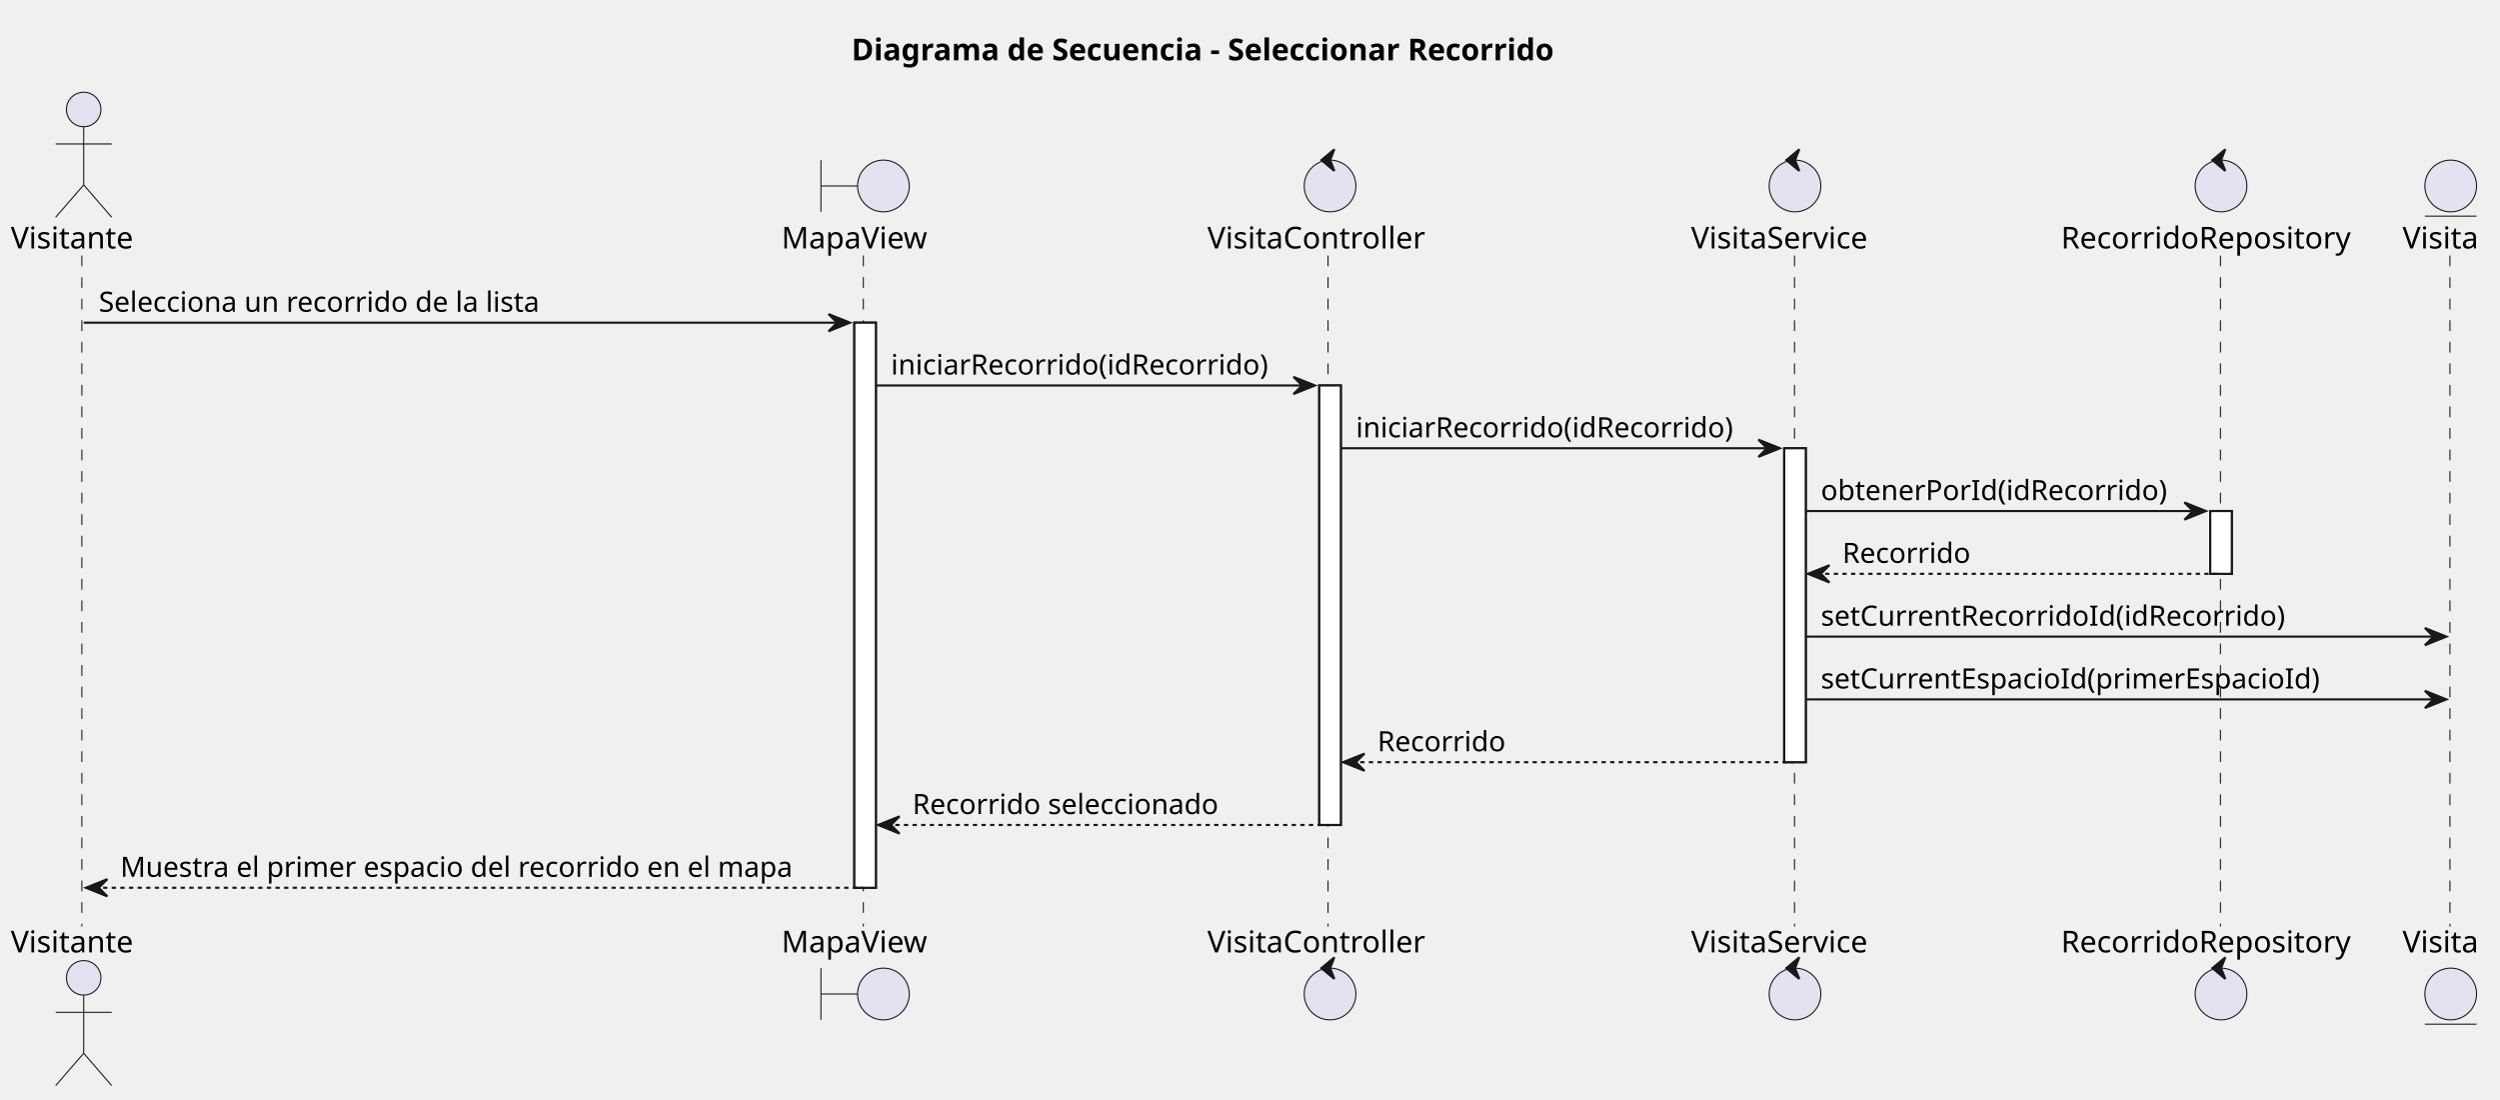
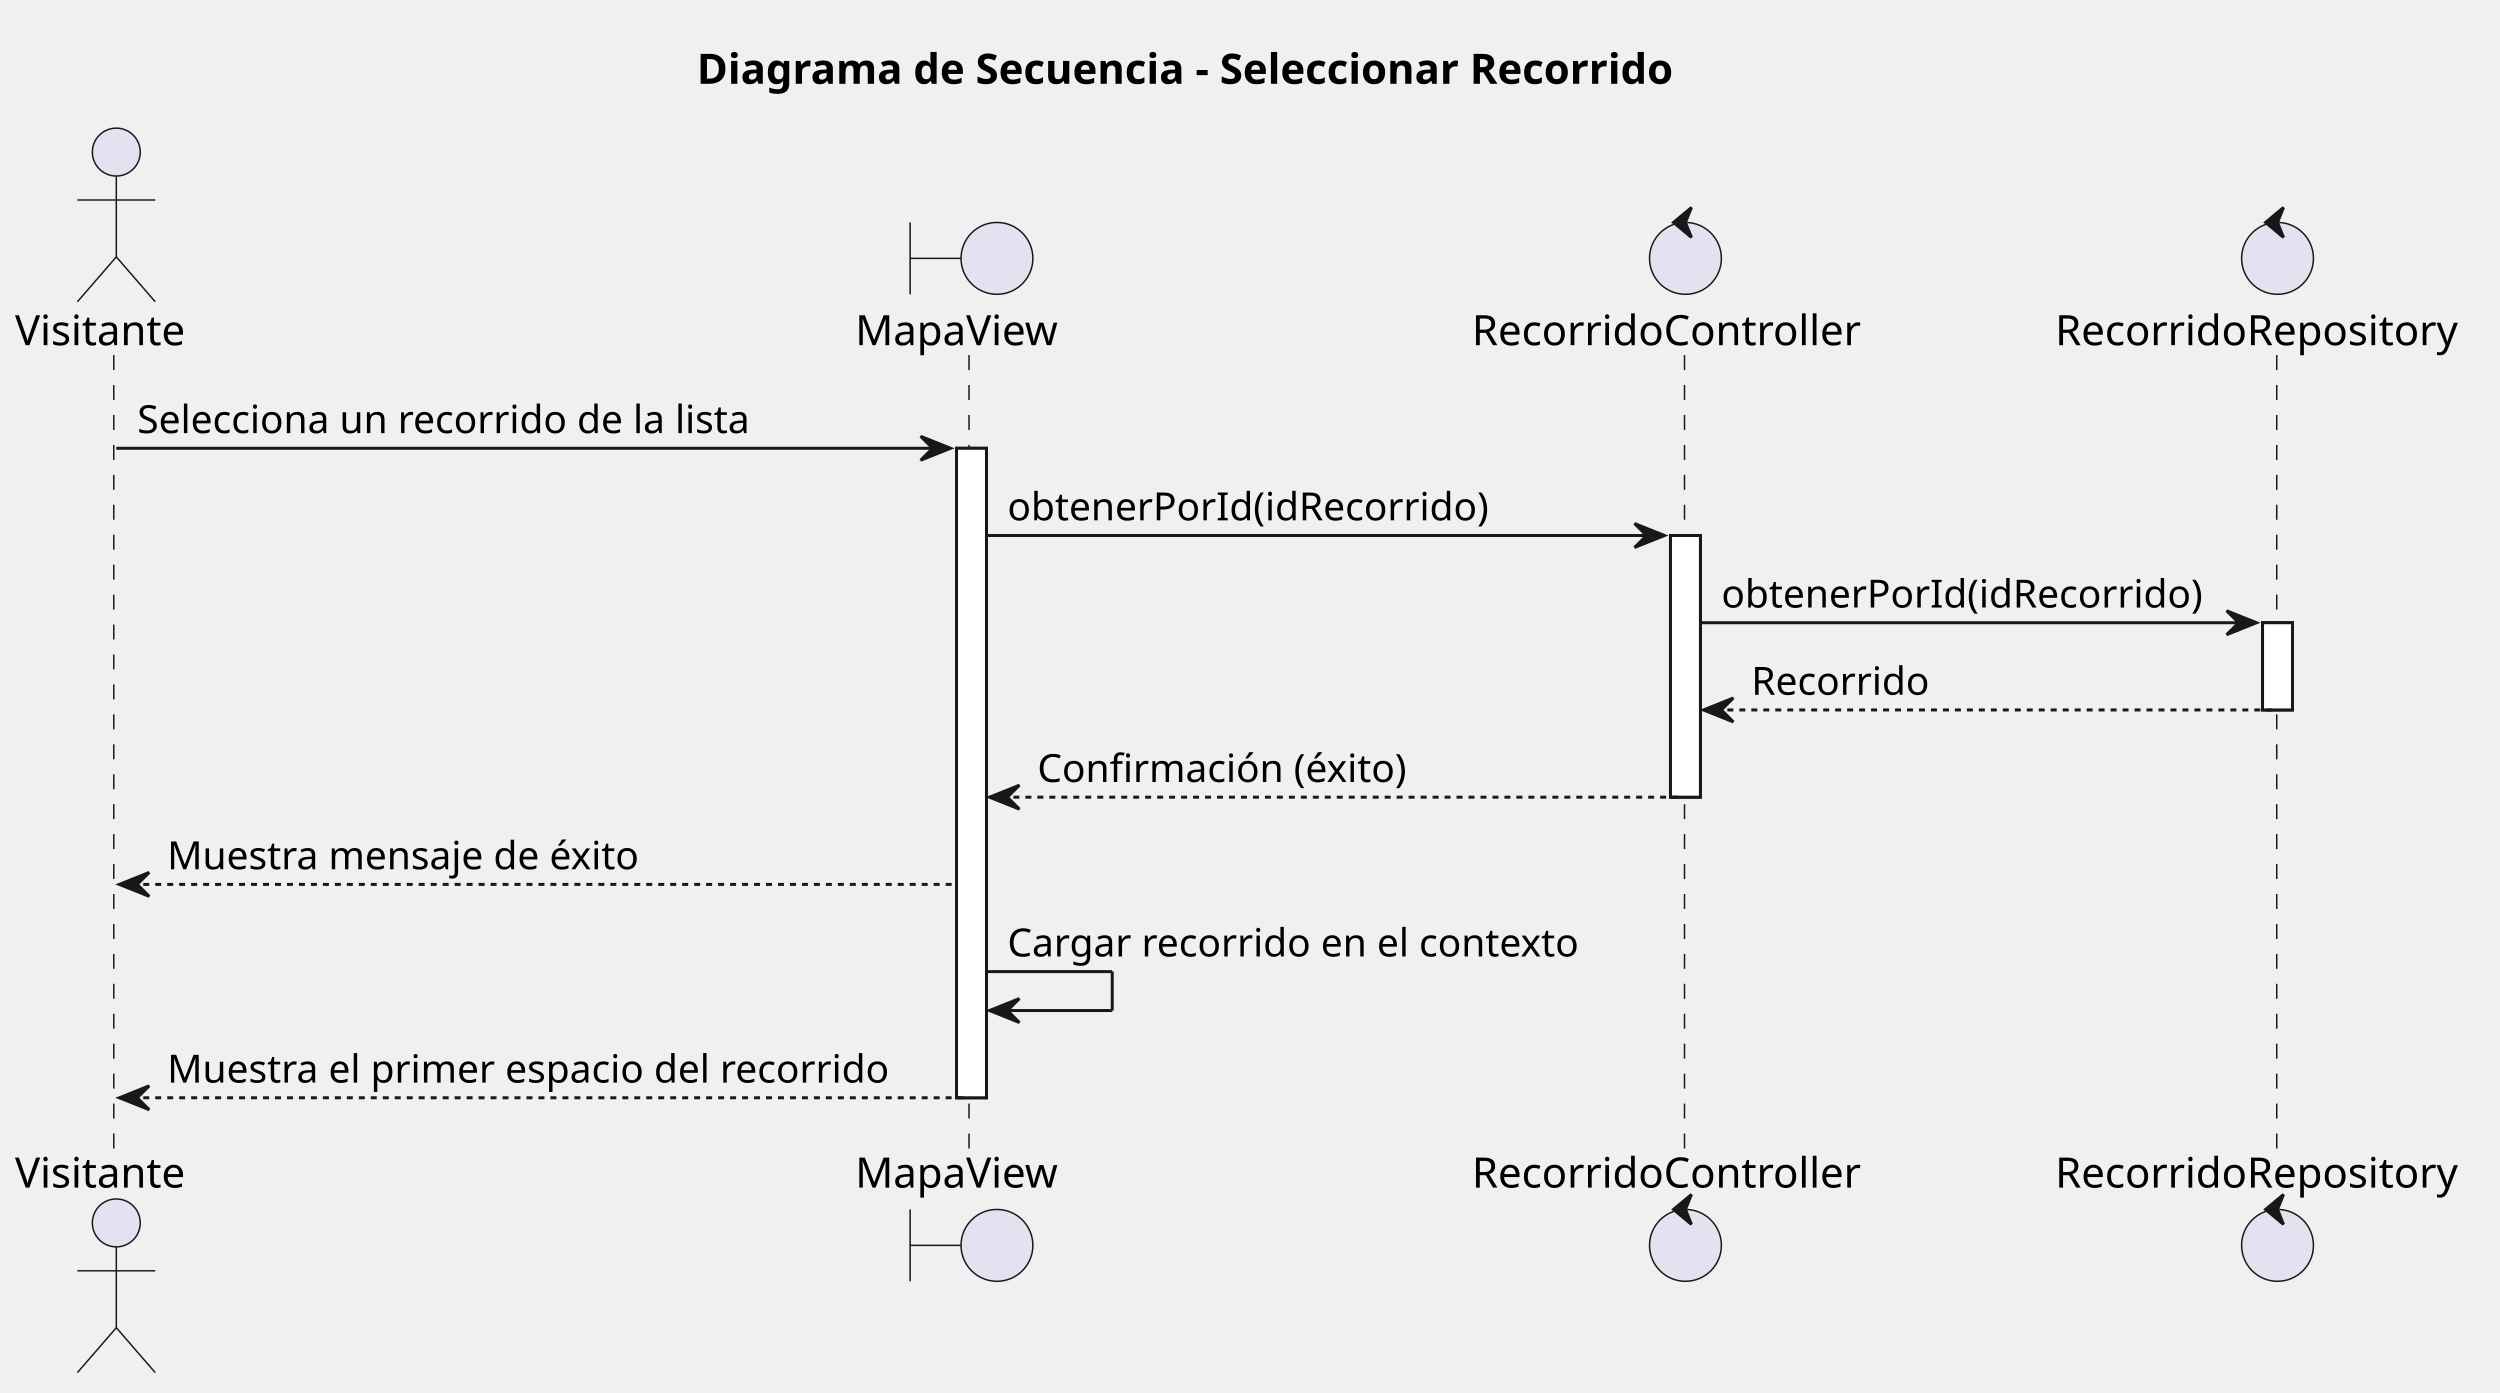
- <svg xmlns="http://www.w3.org/2000/svg" contentStyleType="text/css" data-diagram-type="SEQUENCE" height="510px" preserveAspectRatio="none" style="width:1160px;height:510px;background:#FFFFFF;" version="1.1" viewBox="0 0 1160 510" width="1160px" zoomAndPan="magnify">
+ <svg xmlns="http://www.w3.org/2000/svg" contentStyleType="text/css" data-diagram-type="SEQUENCE" height="465px" preserveAspectRatio="none" style="width:835px;height:465px;background:#FFFFFF;" version="1.1" viewBox="0 0 835 465" width="835px" zoomAndPan="magnify">
  <defs />
  <g>
-     <text fill="#000000" font-family="sans-serif" font-size="14" font-weight="bold" lengthAdjust="spacing" textLength="373.468" x="395.24" y="27.995">Diagrama de Secuencia - Seleccionar Recorrido</text>
+     <text fill="#000000" font-family="sans-serif" font-size="14" font-weight="bold" lengthAdjust="spacing" textLength="373.468" x="232.745" y="27.995">Diagrama de Secuencia - Seleccionar Recorrido</text>
    <g>
-       <rect fill="#FFFFFF" height="262.195" style="stroke:#181818;stroke-width:1;" width="10" x="396.575" y="149.727" />
+       <rect fill="#FFFFFF" height="216.93" style="stroke:#181818;stroke-width:1;" width="10" x="319.483" y="149.727" />
    </g>
    <g>
-       <rect fill="#FFFFFF" height="203.93" style="stroke:#181818;stroke-width:1;" width="10" x="612.393" y="178.859" />
+       <rect fill="#FFFFFF" height="87.398" style="stroke:#181818;stroke-width:1;" width="10" x="557.941" y="178.859" />
    </g>
    <g>
-       <rect fill="#FFFFFF" height="145.664" style="stroke:#181818;stroke-width:1;" width="10" x="828.211" y="207.992" />
+       <rect fill="#FFFFFF" height="29.133" style="stroke:#181818;stroke-width:1;" width="10" x="755.693" y="207.992" />
    </g>
    <g>
-       <rect fill="#FFFFFF" height="29.133" style="stroke:#181818;stroke-width:1;" width="10" x="1025.963" y="237.125" />
+       <rect fill="#000000" fill-opacity="0" height="266.062" width="8" x="34.847" y="118.594" />
+       <line style="stroke:#181818;stroke-width:0.5;stroke-dasharray:5,5;" x1="38" x2="38" y1="118.594" y2="384.656" />
    </g>
    <g>
-       <rect fill="#000000" fill-opacity="0" height="311.328" width="8" x="34.847" y="118.594" />
-       <line style="stroke:#181818;stroke-width:0.5;stroke-dasharray:5,5;" x1="38" x2="38" y1="118.594" y2="429.922" />
+       <rect fill="#000000" fill-opacity="0" height="266.062" width="8" x="320.483" y="118.594" />
+       <line style="stroke:#181818;stroke-width:0.5;stroke-dasharray:5,5;" x1="323.656" x2="323.656" y1="118.594" y2="384.656" />
    </g>
    <g>
-       <rect fill="#000000" fill-opacity="0" height="311.328" width="8" x="397.575" y="118.594" />
-       <line style="stroke:#181818;stroke-width:0.5;stroke-dasharray:5,5;" x1="400.748" x2="400.748" y1="118.594" y2="429.922" />
+       <rect fill="#000000" fill-opacity="0" height="266.062" width="8" x="558.941" y="118.594" />
+       <line style="stroke:#181818;stroke-width:0.5;stroke-dasharray:5,5;" x1="562.626" x2="562.626" y1="118.594" y2="384.656" />
    </g>
    <g>
-       <rect fill="#000000" fill-opacity="0" height="311.328" width="8" x="613.393" y="118.594" />
-       <line style="stroke:#181818;stroke-width:0.5;stroke-dasharray:5,5;" x1="616.447" x2="616.447" y1="118.594" y2="429.922" />
-     </g>
-     <g>
-       <rect fill="#000000" fill-opacity="0" height="311.328" width="8" x="829.211" y="118.594" />
-       <line style="stroke:#181818;stroke-width:0.5;stroke-dasharray:5,5;" x1="832.981" x2="832.981" y1="118.594" y2="429.922" />
-     </g>
-     <g>
-       <rect fill="#000000" fill-opacity="0" height="311.328" width="8" x="1026.963" y="118.594" />
-       <line style="stroke:#181818;stroke-width:0.5;stroke-dasharray:5,5;" x1="1030.699" x2="1030.699" y1="118.594" y2="429.922" />
-     </g>
-     <g>
-       <rect fill="#000000" fill-opacity="0" height="311.328" width="8" x="1133.587" y="118.594" />
-       <line style="stroke:#181818;stroke-width:0.5;stroke-dasharray:5,5;" x1="1137.228" x2="1137.228" y1="118.594" y2="429.922" />
+       <rect fill="#000000" fill-opacity="0" height="266.062" width="8" x="756.693" y="118.594" />
+       <line style="stroke:#181818;stroke-width:0.5;stroke-dasharray:5,5;" x1="760.429" x2="760.429" y1="118.594" y2="384.656" />
    </g>
    <g class="participant participant-head" data-participant="visitor">
      <text fill="#000000" font-family="sans-serif" font-size="14" lengthAdjust="spacing" textLength="61.694" x="5" y="115.292">Visitante</text>
      <ellipse cx="38.847" cy="50.797" fill="#E2E2F0" rx="8" ry="8" style="stroke:#181818;stroke-width:0.5;" />
      <path d="M38.847,58.797 L38.847,85.797 M25.847,66.797 L51.847,66.797 M38.847,85.797 L25.847,100.797 M38.847,85.797 L51.847,100.797" fill="none" style="stroke:#181818;stroke-width:0.5;" />
    </g>
    <g class="participant participant-tail" data-participant="visitor">
-       <text fill="#000000" font-family="sans-serif" font-size="14" lengthAdjust="spacing" textLength="61.694" x="5" y="441.917">Visitante</text>
-       <ellipse cx="38.847" cy="453.719" fill="#E2E2F0" rx="8" ry="8" style="stroke:#181818;stroke-width:0.5;" />
-       <path d="M38.847,461.719 L38.847,488.719 M25.847,469.719 L51.847,469.719 M38.847,488.719 L25.847,503.719 M38.847,488.719 L51.847,503.719" fill="none" style="stroke:#181818;stroke-width:0.5;" />
+       <text fill="#000000" font-family="sans-serif" font-size="14" lengthAdjust="spacing" textLength="61.694" x="5" y="396.651">Visitante</text>
+       <ellipse cx="38.847" cy="408.453" fill="#E2E2F0" rx="8" ry="8" style="stroke:#181818;stroke-width:0.5;" />
+       <path d="M38.847,416.453 L38.847,443.453 M25.847,424.453 L51.847,424.453 M38.847,443.453 L25.847,458.453 M38.847,443.453 L51.847,458.453" fill="none" style="stroke:#181818;stroke-width:0.5;" />
    </g>
    <g class="participant participant-head" data-participant="view">
-       <text fill="#000000" font-family="sans-serif" font-size="14" lengthAdjust="spacing" textLength="71.654" x="362.748" y="115.292">MapaView</text>
-       <path d="M381.075,74.297 L381.075,98.297 M381.075,86.297 L398.075,86.297" fill="none" style="stroke:#181818;stroke-width:0.5;" />
-       <ellipse cx="410.075" cy="86.297" fill="#E2E2F0" rx="12" ry="12" style="stroke:#181818;stroke-width:0.5;" />
+       <text fill="#000000" font-family="sans-serif" font-size="14" lengthAdjust="spacing" textLength="71.654" x="285.656" y="115.292">MapaView</text>
+       <path d="M303.983,74.297 L303.983,98.297 M303.983,86.297 L320.983,86.297" fill="none" style="stroke:#181818;stroke-width:0.5;" />
+       <ellipse cx="332.983" cy="86.297" fill="#E2E2F0" rx="12" ry="12" style="stroke:#181818;stroke-width:0.5;" />
    </g>
    <g class="participant participant-tail" data-participant="view">
-       <text fill="#000000" font-family="sans-serif" font-size="14" lengthAdjust="spacing" textLength="71.654" x="362.748" y="441.917">MapaView</text>
-       <path d="M381.075,449.219 L381.075,473.219 M381.075,461.219 L398.075,461.219" fill="none" style="stroke:#181818;stroke-width:0.5;" />
-       <ellipse cx="410.075" cy="461.219" fill="#E2E2F0" rx="12" ry="12" style="stroke:#181818;stroke-width:0.5;" />
+       <text fill="#000000" font-family="sans-serif" font-size="14" lengthAdjust="spacing" textLength="71.654" x="285.656" y="396.651">MapaView</text>
+       <path d="M303.983,403.953 L303.983,427.953 M303.983,415.953 L320.983,415.953" fill="none" style="stroke:#181818;stroke-width:0.5;" />
+       <ellipse cx="332.983" cy="415.953" fill="#E2E2F0" rx="12" ry="12" style="stroke:#181818;stroke-width:0.5;" />
    </g>
    <g class="participant participant-head" data-participant="controller">
-       <text fill="#000000" font-family="sans-serif" font-size="14" lengthAdjust="spacing" textLength="107.892" x="560.447" y="115.292">VisitaController</text>
-       <ellipse cx="617.393" cy="86.297" fill="#E2E2F0" rx="12" ry="12" style="stroke:#181818;stroke-width:0.5;" />
-       <polygon fill="#181818" points="613.393,74.297,619.393,69.297,617.393,74.297,619.393,79.297,613.393,74.297" style="stroke:#181818;stroke-width:1;" />
+       <text fill="#000000" font-family="sans-serif" font-size="14" lengthAdjust="spacing" textLength="136.63" x="491.626" y="115.292">RecorridoController</text>
+       <ellipse cx="562.941" cy="86.297" fill="#E2E2F0" rx="12" ry="12" style="stroke:#181818;stroke-width:0.5;" />
+       <polygon fill="#181818" points="558.941,74.297,564.941,69.297,562.941,74.297,564.941,79.297,558.941,74.297" style="stroke:#181818;stroke-width:1;" />
    </g>
    <g class="participant participant-tail" data-participant="controller">
-       <text fill="#000000" font-family="sans-serif" font-size="14" lengthAdjust="spacing" textLength="107.892" x="560.447" y="441.917">VisitaController</text>
-       <ellipse cx="617.393" cy="461.219" fill="#E2E2F0" rx="12" ry="12" style="stroke:#181818;stroke-width:0.5;" />
-       <polygon fill="#181818" points="613.393,449.219,619.393,444.219,617.393,449.219,619.393,454.219,613.393,449.219" style="stroke:#181818;stroke-width:1;" />
-     </g>
-     <g class="participant participant-head" data-participant="service">
-       <text fill="#000000" font-family="sans-serif" font-size="14" lengthAdjust="spacing" textLength="90.46" x="784.981" y="115.292">VisitaService</text>
-       <ellipse cx="833.211" cy="86.297" fill="#E2E2F0" rx="12" ry="12" style="stroke:#181818;stroke-width:0.5;" />
-       <polygon fill="#181818" points="829.211,74.297,835.211,69.297,833.211,74.297,835.211,79.297,829.211,74.297" style="stroke:#181818;stroke-width:1;" />
-     </g>
-     <g class="participant participant-tail" data-participant="service">
-       <text fill="#000000" font-family="sans-serif" font-size="14" lengthAdjust="spacing" textLength="90.46" x="784.981" y="441.917">VisitaService</text>
-       <ellipse cx="833.211" cy="461.219" fill="#E2E2F0" rx="12" ry="12" style="stroke:#181818;stroke-width:0.5;" />
-       <polygon fill="#181818" points="829.211,449.219,835.211,444.219,833.211,449.219,835.211,454.219,829.211,449.219" style="stroke:#181818;stroke-width:1;" />
+       <text fill="#000000" font-family="sans-serif" font-size="14" lengthAdjust="spacing" textLength="136.63" x="491.626" y="396.651">RecorridoController</text>
+       <ellipse cx="562.941" cy="415.953" fill="#E2E2F0" rx="12" ry="12" style="stroke:#181818;stroke-width:0.5;" />
+       <polygon fill="#181818" points="558.941,403.953,564.941,398.953,562.941,403.953,564.941,408.953,558.941,403.953" style="stroke:#181818;stroke-width:1;" />
    </g>
    <g class="participant participant-head" data-participant="repository">
-       <text fill="#000000" font-family="sans-serif" font-size="14" lengthAdjust="spacing" textLength="142.529" x="956.699" y="115.292">RecorridoRepository</text>
-       <ellipse cx="1030.963" cy="86.297" fill="#E2E2F0" rx="12" ry="12" style="stroke:#181818;stroke-width:0.5;" />
-       <polygon fill="#181818" points="1026.963,74.297,1032.963,69.297,1030.963,74.297,1032.963,79.297,1026.963,74.297" style="stroke:#181818;stroke-width:1;" />
+       <text fill="#000000" font-family="sans-serif" font-size="14" lengthAdjust="spacing" textLength="142.529" x="686.429" y="115.292">RecorridoRepository</text>
+       <ellipse cx="760.693" cy="86.297" fill="#E2E2F0" rx="12" ry="12" style="stroke:#181818;stroke-width:0.5;" />
+       <polygon fill="#181818" points="756.693,74.297,762.693,69.297,760.693,74.297,762.693,79.297,756.693,74.297" style="stroke:#181818;stroke-width:1;" />
    </g>
    <g class="participant participant-tail" data-participant="repository">
-       <text fill="#000000" font-family="sans-serif" font-size="14" lengthAdjust="spacing" textLength="142.529" x="956.699" y="441.917">RecorridoRepository</text>
-       <ellipse cx="1030.963" cy="461.219" fill="#E2E2F0" rx="12" ry="12" style="stroke:#181818;stroke-width:0.5;" />
-       <polygon fill="#181818" points="1026.963,449.219,1032.963,444.219,1030.963,449.219,1032.963,454.219,1026.963,449.219" style="stroke:#181818;stroke-width:1;" />
-     </g>
-     <g class="participant participant-head" data-participant="visit">
-       <text fill="#000000" font-family="sans-serif" font-size="14" lengthAdjust="spacing" textLength="38.719" x="1115.228" y="115.292">Visita</text>
-       <ellipse cx="1137.587" cy="86.297" fill="#E2E2F0" rx="12" ry="12" style="stroke:#181818;stroke-width:0.5;" />
-       <line style="stroke:#181818;stroke-width:0.5;" x1="1125.587" x2="1149.587" y1="100.297" y2="100.297" />
-     </g>
-     <g class="participant participant-tail" data-participant="visit">
-       <text fill="#000000" font-family="sans-serif" font-size="14" lengthAdjust="spacing" textLength="38.719" x="1115.228" y="441.917">Visita</text>
-       <ellipse cx="1137.587" cy="461.219" fill="#E2E2F0" rx="12" ry="12" style="stroke:#181818;stroke-width:0.5;" />
-       <line style="stroke:#181818;stroke-width:0.5;" x1="1125.587" x2="1149.587" y1="475.219" y2="475.219" />
+       <text fill="#000000" font-family="sans-serif" font-size="14" lengthAdjust="spacing" textLength="142.529" x="686.429" y="396.651">RecorridoRepository</text>
+       <ellipse cx="760.693" cy="415.953" fill="#E2E2F0" rx="12" ry="12" style="stroke:#181818;stroke-width:0.5;" />
+       <polygon fill="#181818" points="756.693,403.953,762.693,398.953,760.693,403.953,762.693,408.953,756.693,403.953" style="stroke:#181818;stroke-width:1;" />
    </g>
    <g>
-       <rect fill="#FFFFFF" height="262.195" style="stroke:#181818;stroke-width:1;" width="10" x="396.575" y="149.727" />
+       <rect fill="#FFFFFF" height="216.93" style="stroke:#181818;stroke-width:1;" width="10" x="319.483" y="149.727" />
    </g>
    <g>
-       <rect fill="#FFFFFF" height="203.93" style="stroke:#181818;stroke-width:1;" width="10" x="612.393" y="178.859" />
+       <rect fill="#FFFFFF" height="87.398" style="stroke:#181818;stroke-width:1;" width="10" x="557.941" y="178.859" />
    </g>
    <g>
-       <rect fill="#FFFFFF" height="145.664" style="stroke:#181818;stroke-width:1;" width="10" x="828.211" y="207.992" />
-     </g>
-     <g>
-       <rect fill="#FFFFFF" height="29.133" style="stroke:#181818;stroke-width:1;" width="10" x="1025.963" y="237.125" />
+       <rect fill="#FFFFFF" height="29.133" style="stroke:#181818;stroke-width:1;" width="10" x="755.693" y="207.992" />
    </g>
    <g class="message" data-participant-1="visitor" data-participant-2="view">
-       <polygon fill="#181818" points="384.575,145.727,394.575,149.727,384.575,153.727,388.575,149.727" style="stroke:#181818;stroke-width:1;" />
-       <line style="stroke:#181818;stroke-width:1;" x1="38.847" x2="390.575" y1="149.727" y2="149.727" />
+       <polygon fill="#181818" points="307.483,145.727,317.483,149.727,307.483,153.727,311.483,149.727" style="stroke:#181818;stroke-width:1;" />
+       <line style="stroke:#181818;stroke-width:1;" x1="38.847" x2="313.483" y1="149.727" y2="149.727" />
      <text fill="#000000" font-family="sans-serif" font-size="13" lengthAdjust="spacing" textLength="220.905" x="45.847" y="144.661">Selecciona un recorrido de la lista</text>
    </g>
    <g class="message" data-participant-1="view" data-participant-2="controller">
-       <polygon fill="#181818" points="600.393,174.859,610.393,178.859,600.393,182.859,604.393,178.859" style="stroke:#181818;stroke-width:1;" />
-       <line style="stroke:#181818;stroke-width:1;" x1="406.575" x2="606.393" y1="178.859" y2="178.859" />
-       <text fill="#000000" font-family="sans-serif" font-size="13" lengthAdjust="spacing" textLength="186.818" x="413.575" y="173.793">iniciarRecorrido(idRecorrido)</text>
+       <polygon fill="#181818" points="545.941,174.859,555.941,178.859,545.941,182.859,549.941,178.859" style="stroke:#181818;stroke-width:1;" />
+       <line style="stroke:#181818;stroke-width:1;" x1="329.483" x2="551.941" y1="178.859" y2="178.859" />
+       <text fill="#000000" font-family="sans-serif" font-size="13" lengthAdjust="spacing" textLength="168.752" x="336.483" y="173.793">obtenerPorId(idRecorrido)</text>
    </g>
-     <g class="message" data-participant-1="controller" data-participant-2="service">
-       <polygon fill="#181818" points="816.211,203.992,826.211,207.992,816.211,211.992,820.211,207.992" style="stroke:#181818;stroke-width:1;" />
-       <line style="stroke:#181818;stroke-width:1;" x1="622.393" x2="822.211" y1="207.992" y2="207.992" />
-       <text fill="#000000" font-family="sans-serif" font-size="13" lengthAdjust="spacing" textLength="186.818" x="629.393" y="202.926">iniciarRecorrido(idRecorrido)</text>
+     <g class="message" data-participant-1="controller" data-participant-2="repository">
+       <polygon fill="#181818" points="743.693,203.992,753.693,207.992,743.693,211.992,747.693,207.992" style="stroke:#181818;stroke-width:1;" />
+       <line style="stroke:#181818;stroke-width:1;" x1="567.941" x2="749.693" y1="207.992" y2="207.992" />
+       <text fill="#000000" font-family="sans-serif" font-size="13" lengthAdjust="spacing" textLength="168.752" x="574.941" y="202.926">obtenerPorId(idRecorrido)</text>
    </g>
-     <g class="message" data-participant-1="service" data-participant-2="repository">
-       <polygon fill="#181818" points="1013.963,233.125,1023.963,237.125,1013.963,241.125,1017.963,237.125" style="stroke:#181818;stroke-width:1;" />
-       <line style="stroke:#181818;stroke-width:1;" x1="838.211" x2="1019.963" y1="237.125" y2="237.125" />
-       <text fill="#000000" font-family="sans-serif" font-size="13" lengthAdjust="spacing" textLength="168.752" x="845.211" y="232.059">obtenerPorId(idRecorrido)</text>
-     </g>
-     <g class="message" data-participant-1="repository" data-participant-2="service">
-       <polygon fill="#181818" points="849.211,262.258,839.211,266.258,849.211,270.258,845.211,266.258" style="stroke:#181818;stroke-width:1;" />
-       <line style="stroke:#181818;stroke-width:1;stroke-dasharray:2,2;" x1="843.211" x2="1029.963" y1="266.258" y2="266.258" />
-       <text fill="#000000" font-family="sans-serif" font-size="13" lengthAdjust="spacing" textLength="62.639" x="855.211" y="261.192">Recorrido</text>
-     </g>
-     <g class="message" data-participant-1="service" data-participant-2="visit">
-       <polygon fill="#181818" points="1125.587,291.391,1135.587,295.391,1125.587,299.391,1129.587,295.391" style="stroke:#181818;stroke-width:1;" />
-       <line style="stroke:#181818;stroke-width:1;" x1="838.211" x2="1131.587" y1="295.391" y2="295.391" />
-       <text fill="#000000" font-family="sans-serif" font-size="13" lengthAdjust="spacing" textLength="228.579" x="845.211" y="290.325">setCurrentRecorridoId(idRecorrido)</text>
-     </g>
-     <g class="message" data-participant-1="service" data-participant-2="visit">
-       <polygon fill="#181818" points="1125.587,320.523,1135.587,324.523,1125.587,328.523,1129.587,324.523" style="stroke:#181818;stroke-width:1;" />
-       <line style="stroke:#181818;stroke-width:1;" x1="838.211" x2="1131.587" y1="324.523" y2="324.523" />
-       <text fill="#000000" font-family="sans-serif" font-size="13" lengthAdjust="spacing" textLength="246.575" x="845.211" y="319.457">setCurrentEspacioId(primerEspacioId)</text>
-     </g>
-     <g class="message" data-participant-1="service" data-participant-2="controller">
-       <polygon fill="#181818" points="633.393,349.656,623.393,353.656,633.393,357.656,629.393,353.656" style="stroke:#181818;stroke-width:1;" />
-       <line style="stroke:#181818;stroke-width:1;stroke-dasharray:2,2;" x1="627.393" x2="832.211" y1="353.656" y2="353.656" />
-       <text fill="#000000" font-family="sans-serif" font-size="13" lengthAdjust="spacing" textLength="62.639" x="639.393" y="348.59">Recorrido</text>
+     <g class="message" data-participant-1="repository" data-participant-2="controller">
+       <polygon fill="#181818" points="578.941,233.125,568.941,237.125,578.941,241.125,574.941,237.125" style="stroke:#181818;stroke-width:1;" />
+       <line style="stroke:#181818;stroke-width:1;stroke-dasharray:2,2;" x1="572.941" x2="759.693" y1="237.125" y2="237.125" />
+       <text fill="#000000" font-family="sans-serif" font-size="13" lengthAdjust="spacing" textLength="62.639" x="584.941" y="232.059">Recorrido</text>
    </g>
    <g class="message" data-participant-1="controller" data-participant-2="view">
-       <polygon fill="#181818" points="417.575,378.789,407.575,382.789,417.575,386.789,413.575,382.789" style="stroke:#181818;stroke-width:1;" />
-       <line style="stroke:#181818;stroke-width:1;stroke-dasharray:2,2;" x1="411.575" x2="616.393" y1="382.789" y2="382.789" />
-       <text fill="#000000" font-family="sans-serif" font-size="13" lengthAdjust="spacing" textLength="151.423" x="423.575" y="377.723">Recorrido seleccionado</text>
+       <polygon fill="#181818" points="340.483,262.258,330.483,266.258,340.483,270.258,336.483,266.258" style="stroke:#181818;stroke-width:1;" />
+       <line style="stroke:#181818;stroke-width:1;stroke-dasharray:2,2;" x1="334.483" x2="561.941" y1="266.258" y2="266.258" />
+       <text fill="#000000" font-family="sans-serif" font-size="13" lengthAdjust="spacing" textLength="133.015" x="346.483" y="261.192">Confirmación (éxito)</text>
    </g>
    <g class="message" data-participant-1="view" data-participant-2="visitor">
-       <polygon fill="#181818" points="49.847,407.922,39.847,411.922,49.847,415.922,45.847,411.922" style="stroke:#181818;stroke-width:1;" />
-       <line style="stroke:#181818;stroke-width:1;stroke-dasharray:2,2;" x1="43.847" x2="400.575" y1="411.922" y2="411.922" />
-       <text fill="#000000" font-family="sans-serif" font-size="13" lengthAdjust="spacing" textLength="333.728" x="55.847" y="406.856">Muestra el primer espacio del recorrido en el mapa</text>
+       <polygon fill="#181818" points="49.847,291.391,39.847,295.391,49.847,299.391,45.847,295.391" style="stroke:#181818;stroke-width:1;" />
+       <line style="stroke:#181818;stroke-width:1;stroke-dasharray:2,2;" x1="43.847" x2="318.483" y1="295.391" y2="295.391" />
+       <text fill="#000000" font-family="sans-serif" font-size="13" lengthAdjust="spacing" textLength="168.886" x="55.847" y="290.325">Muestra mensaje de éxito</text>
+     </g>
+     <g class="message" data-participant-1="view" data-participant-2="view">
+       <line style="stroke:#181818;stroke-width:1;" x1="329.483" x2="371.483" y1="324.523" y2="324.523" />
+       <line style="stroke:#181818;stroke-width:1;" x1="371.483" x2="371.483" y1="324.523" y2="337.523" />
+       <line style="stroke:#181818;stroke-width:1;" x1="330.483" x2="371.483" y1="337.523" y2="337.523" />
+       <polygon fill="#181818" points="340.483,333.523,330.483,337.523,340.483,341.523,336.483,337.523" style="stroke:#181818;stroke-width:1;" />
+       <text fill="#000000" font-family="sans-serif" font-size="13" lengthAdjust="spacing" textLength="204.458" x="336.483" y="319.457">Cargar recorrido en el contexto</text>
+     </g>
+     <g class="message" data-participant-1="view" data-participant-2="visitor">
+       <polygon fill="#181818" points="49.847,362.656,39.847,366.656,49.847,370.656,45.847,366.656" style="stroke:#181818;stroke-width:1;" />
+       <line style="stroke:#181818;stroke-width:1;stroke-dasharray:2,2;" x1="43.847" x2="323.483" y1="366.656" y2="366.656" />
+       <text fill="#000000" font-family="sans-serif" font-size="13" lengthAdjust="spacing" textLength="256.636" x="55.847" y="361.59">Muestra el primer espacio del recorrido</text>
    </g>
  </g>
</svg>
